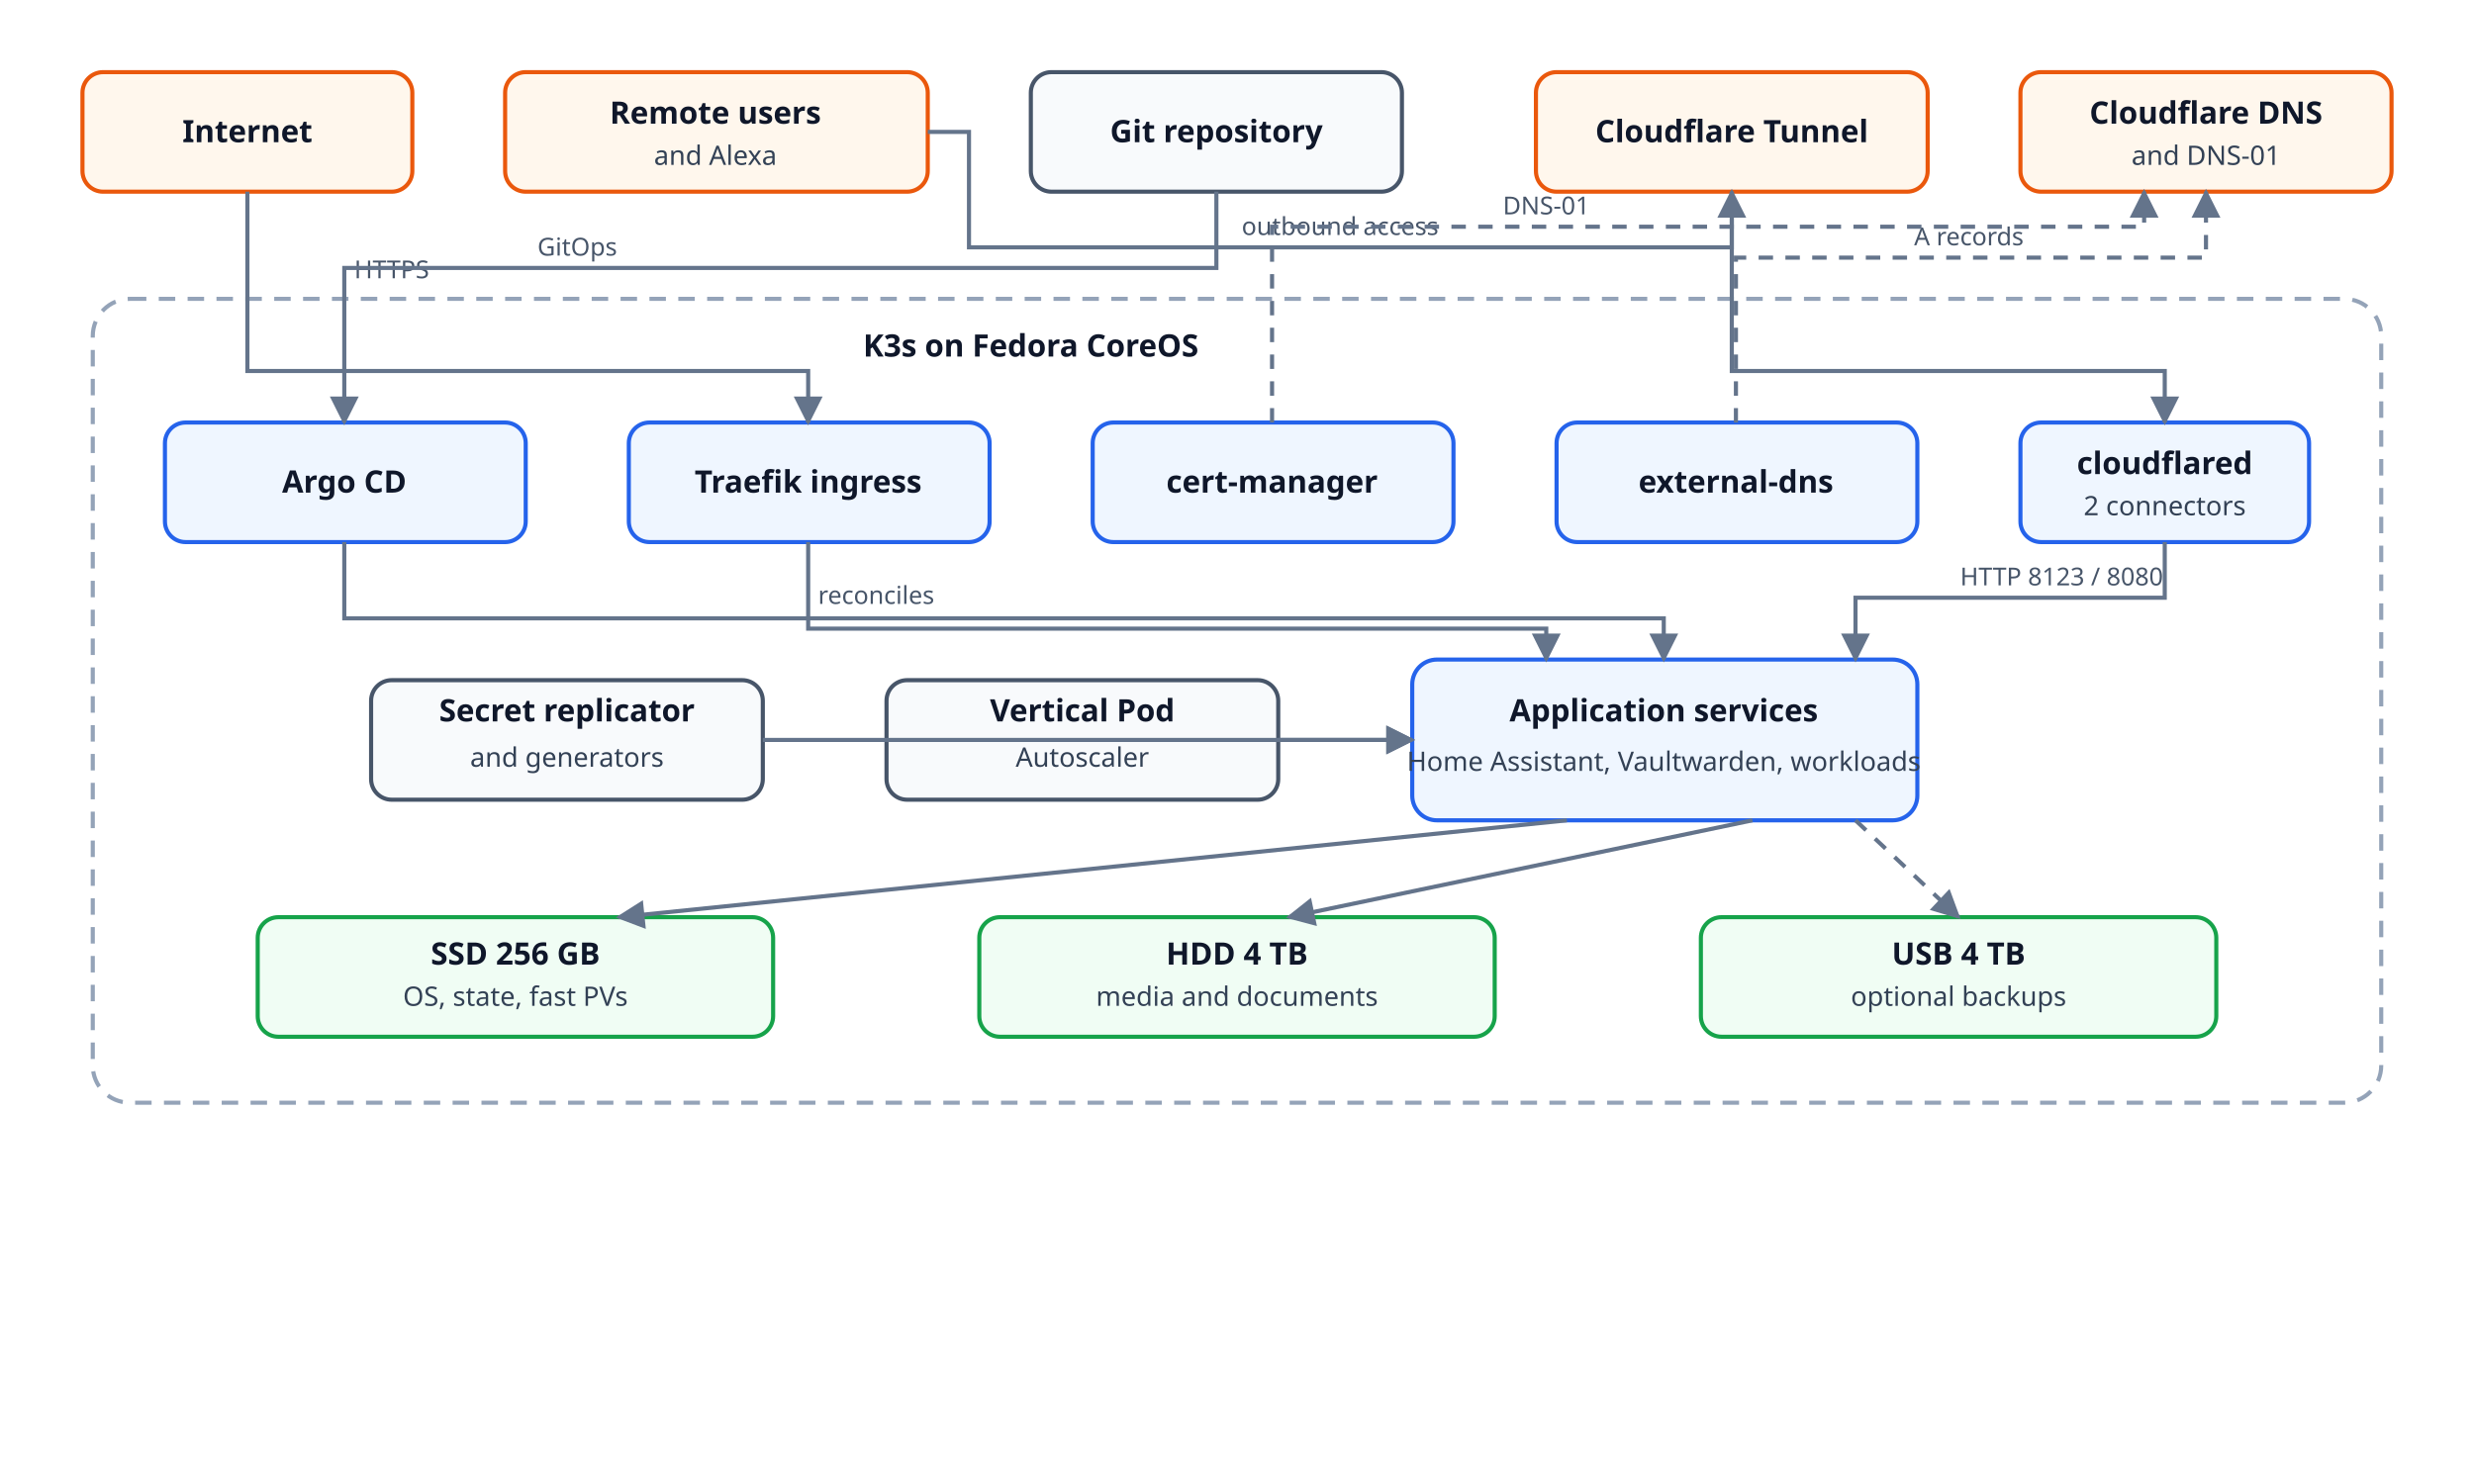
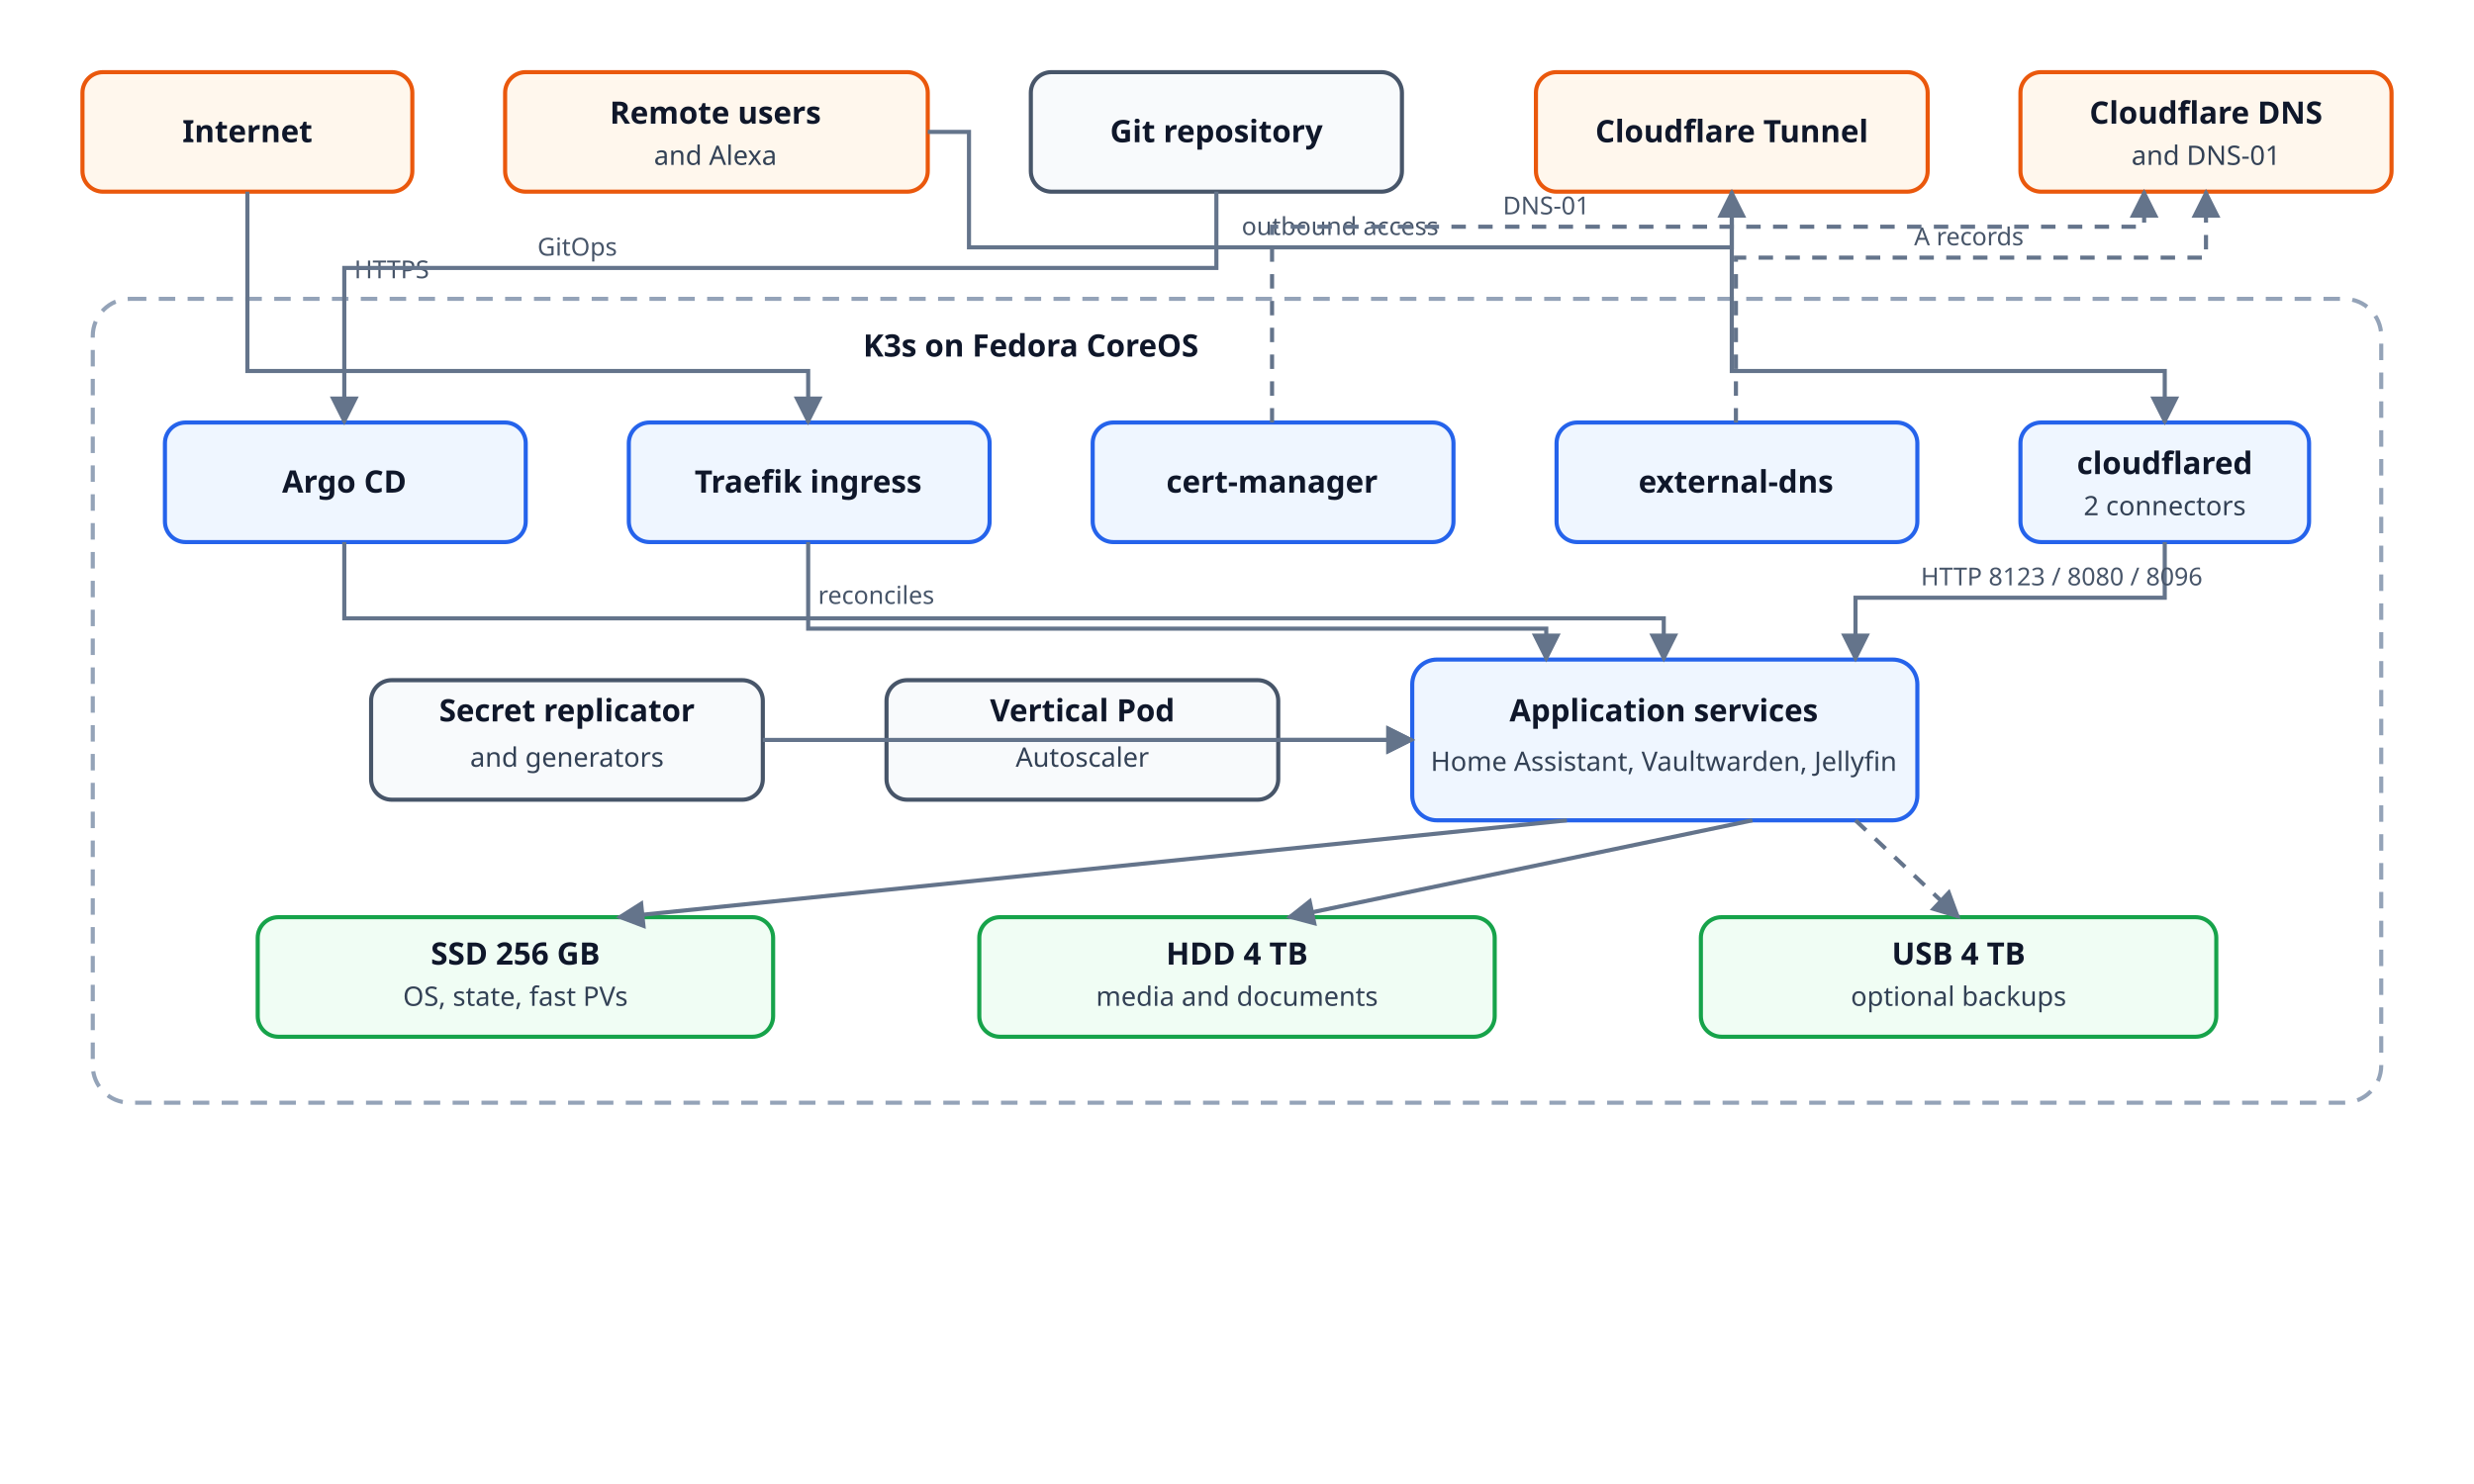
<svg xmlns="http://www.w3.org/2000/svg" width="1200" height="720" viewBox="0 0 1200 720" role="img" aria-labelledby="title desc">
  <defs>
    <marker id="arrow" viewBox="0 0 10 10" refX="9" refY="5" markerWidth="7" markerHeight="7" orient="auto-start-reverse">
      <path d="M 0 0 L 10 5 L 0 10 z" fill="#64748b" />
    </marker>
    <style>
      .box { fill:#f8fafc; stroke:#475569; stroke-width:2 }
      .accent { fill:#eff6ff; stroke:#2563eb; stroke-width:2 }
      .cloud { fill:#fff7ed; stroke:#ea580c; stroke-width:2 }
      .storage { fill:#f0fdf4; stroke:#16a34a; stroke-width:2 }
      .line { fill:none; stroke:#64748b; stroke-width:2; marker-end:url(#arrow) }
      .dash { fill:none; stroke:#64748b; stroke-width:2; stroke-dasharray:7 6; marker-end:url(#arrow) }
      .label { font:600 15px system-ui, sans-serif; fill:#0f172a; text-anchor:middle }
      .small { font:13px system-ui, sans-serif; fill:#334155; text-anchor:middle }
      .edge { font:12px system-ui, sans-serif; fill:#475569; text-anchor:middle }
      .group { fill:none; stroke:#94a3b8; stroke-width:2; stroke-dasharray:8 6 }
    </style>
  </defs>
  <rect class="cloud" x="40" y="35" width="160" height="58" rx="10" />
  <text class="label" x="120" y="69">Internet</text>
  <rect class="cloud" x="245" y="35" width="205" height="58" rx="10" />
  <text class="label" x="347" y="60">Remote users</text>
  <text class="small" x="347" y="80">and Alexa</text>
  <rect class="box" x="500" y="35" width="180" height="58" rx="10" />
  <text class="label" x="590" y="69">Git repository</text>
  <rect class="cloud" x="745" y="35" width="190" height="58" rx="10" />
  <text class="label" x="840" y="69">Cloudflare Tunnel</text>
  <rect class="cloud" x="980" y="35" width="180" height="58" rx="10" />
  <text class="label" x="1070" y="60">Cloudflare DNS</text>
  <text class="small" x="1070" y="80">and DNS-01</text>
  <rect class="group" x="45" y="145" width="1110" height="390" rx="18" />
  <text class="label" x="500" y="173">K3s on Fedora CoreOS</text>
  <rect class="accent" x="80" y="205" width="175" height="58" rx="10" />
  <text class="label" x="167" y="239">Argo CD</text>
  <rect class="accent" x="305" y="205" width="175" height="58" rx="10" />
  <text class="label" x="392" y="239">Traefik ingress</text>
  <rect class="accent" x="530" y="205" width="175" height="58" rx="10" />
  <text class="label" x="617" y="239">cert-manager</text>
  <rect class="accent" x="755" y="205" width="175" height="58" rx="10" />
  <text class="label" x="842" y="239">external-dns</text>
  <rect class="accent" x="980" y="205" width="140" height="58" rx="10" />
  <text class="label" x="1050" y="230">cloudflared</text>
  <text class="small" x="1050" y="250">2 connectors</text>
  <rect class="box" x="180" y="330" width="190" height="58" rx="10" />
  <text class="label" x="275" y="350">Secret replicator</text>
  <text class="small" x="275" y="372">and generators</text>
  <rect class="box" x="430" y="330" width="190" height="58" rx="10" />
  <text class="label" x="525" y="350">Vertical Pod</text>
  <text class="small" x="525" y="372">Autoscaler</text>
  <rect class="accent" x="685" y="320" width="245" height="78" rx="12" />
  <text class="label" x="807" y="350">Application services</text>
-   <text class="small" x="807" y="374">Home Assistant, Vaultwarden, workloads</text>
+   <text class="small" x="807" y="374">Home Assistant, Vaultwarden, Jellyfin</text>
  <rect class="storage" x="125" y="445" width="250" height="58" rx="10" />
  <text class="label" x="250" y="468">SSD 256 GB</text>
  <text class="small" x="250" y="488">OS, state, fast PVs</text>
  <rect class="storage" x="475" y="445" width="250" height="58" rx="10" />
  <text class="label" x="600" y="468">HDD 4 TB</text>
  <text class="small" x="600" y="488">media and documents</text>
  <rect class="storage" x="825" y="445" width="250" height="58" rx="10" />
  <text class="label" x="950" y="468">USB 4 TB</text>
  <text class="small" x="950" y="488">optional backups</text>
  <path class="line" d="M120 93 V180 H392 V205" />
  <text class="edge" x="190" y="135">HTTPS</text>
  <path class="line" d="M450 64 H470 V120 H840 V93" />
  <text class="edge" x="650" y="114">outbound access</text>
  <path class="line" d="M590 93 V130 H167 V205" />
  <text class="edge" x="280" y="124">GitOps</text>
  <path class="line" d="M840 93 V180 H1050 V205" />
  <path class="dash" d="M842 205 V125 H1070 V93" />
  <text class="edge" x="955" y="119">A records</text>
  <path class="dash" d="M617 205 V110 H1040 V93" />
  <text class="edge" x="750" y="104">DNS-01</text>
  <path class="line" d="M167 263 V300 H807 V320" />
  <text class="edge" x="425" y="293">reconciles</text>
  <path class="line" d="M392 263 V305 H750 V320" />
  <path class="line" d="M1050 263 V290 H900 V320" />
-   <text class="edge" x="1000" y="284">HTTP 8123 / 8080</text>
+   <text class="edge" x="1000" y="284">HTTP 8123 / 8080 / 8096</text>
  <path class="line" d="M370 359 H685" />
  <path class="line" d="M620 359 H685" />
  <path class="line" d="M760 398 L300 445" />
  <path class="line" d="M850 398 L625 445" />
  <path class="dash" d="M900 398 L950 445" />
</svg>
